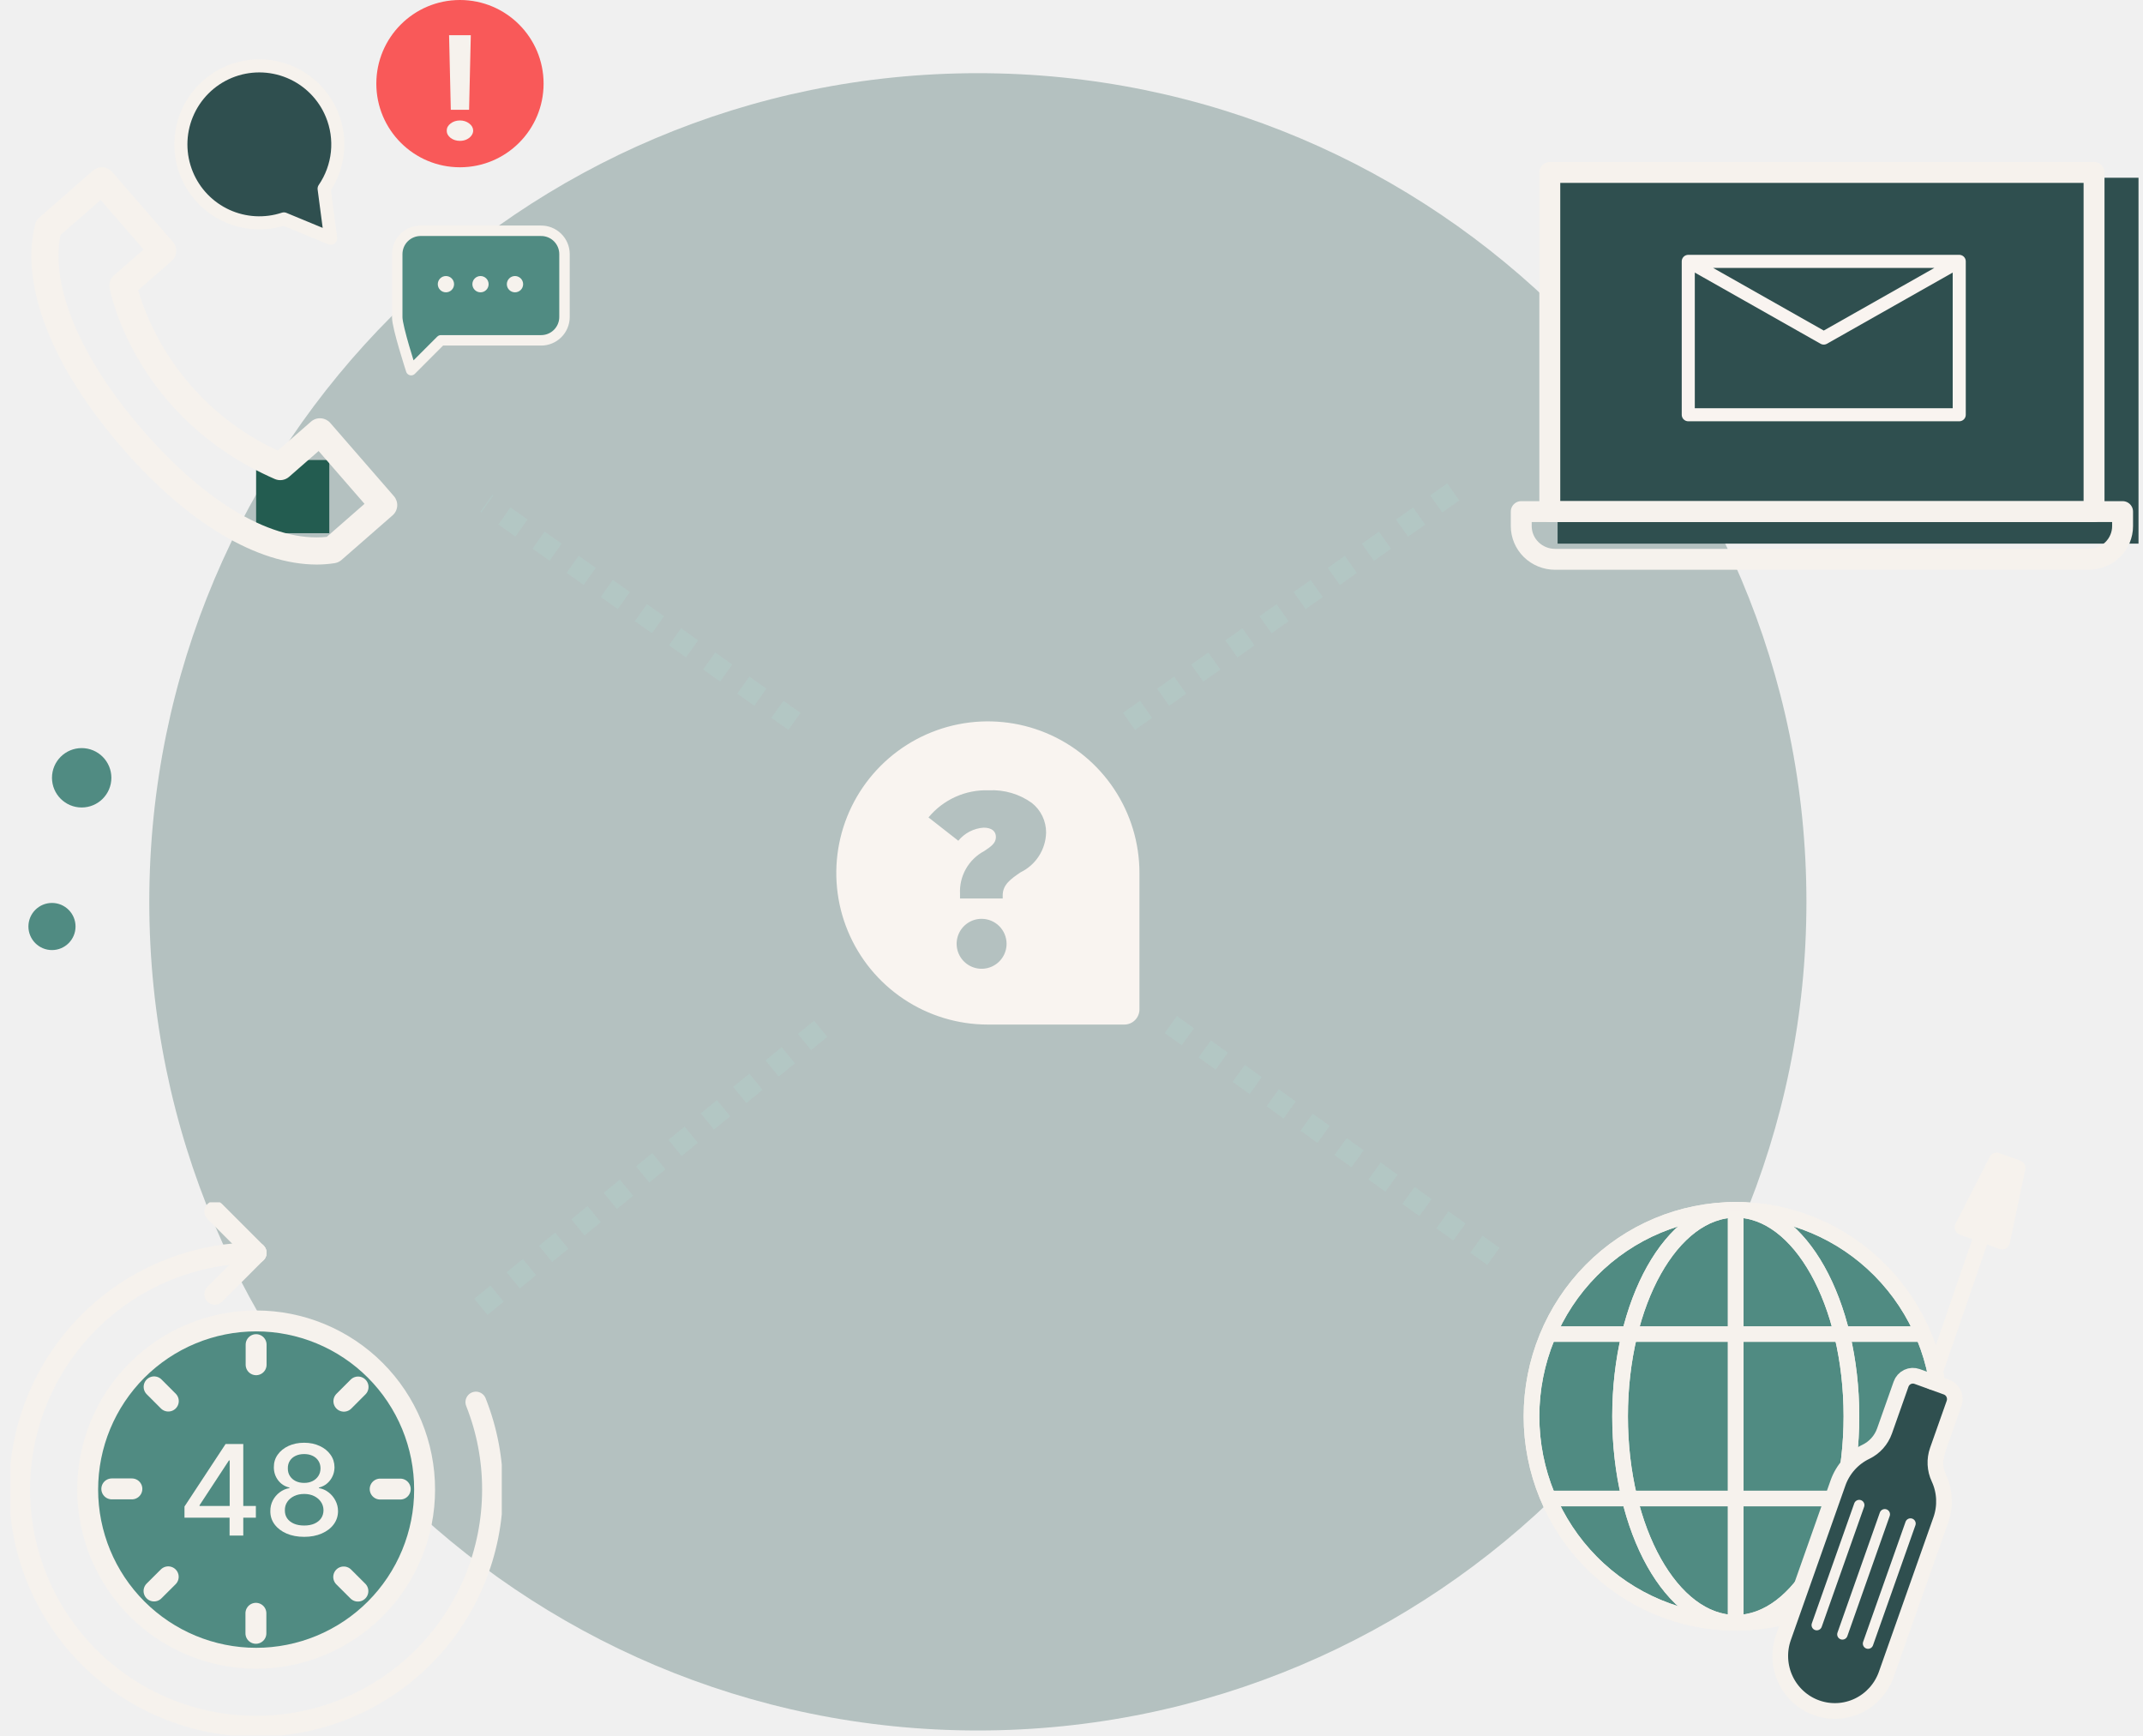
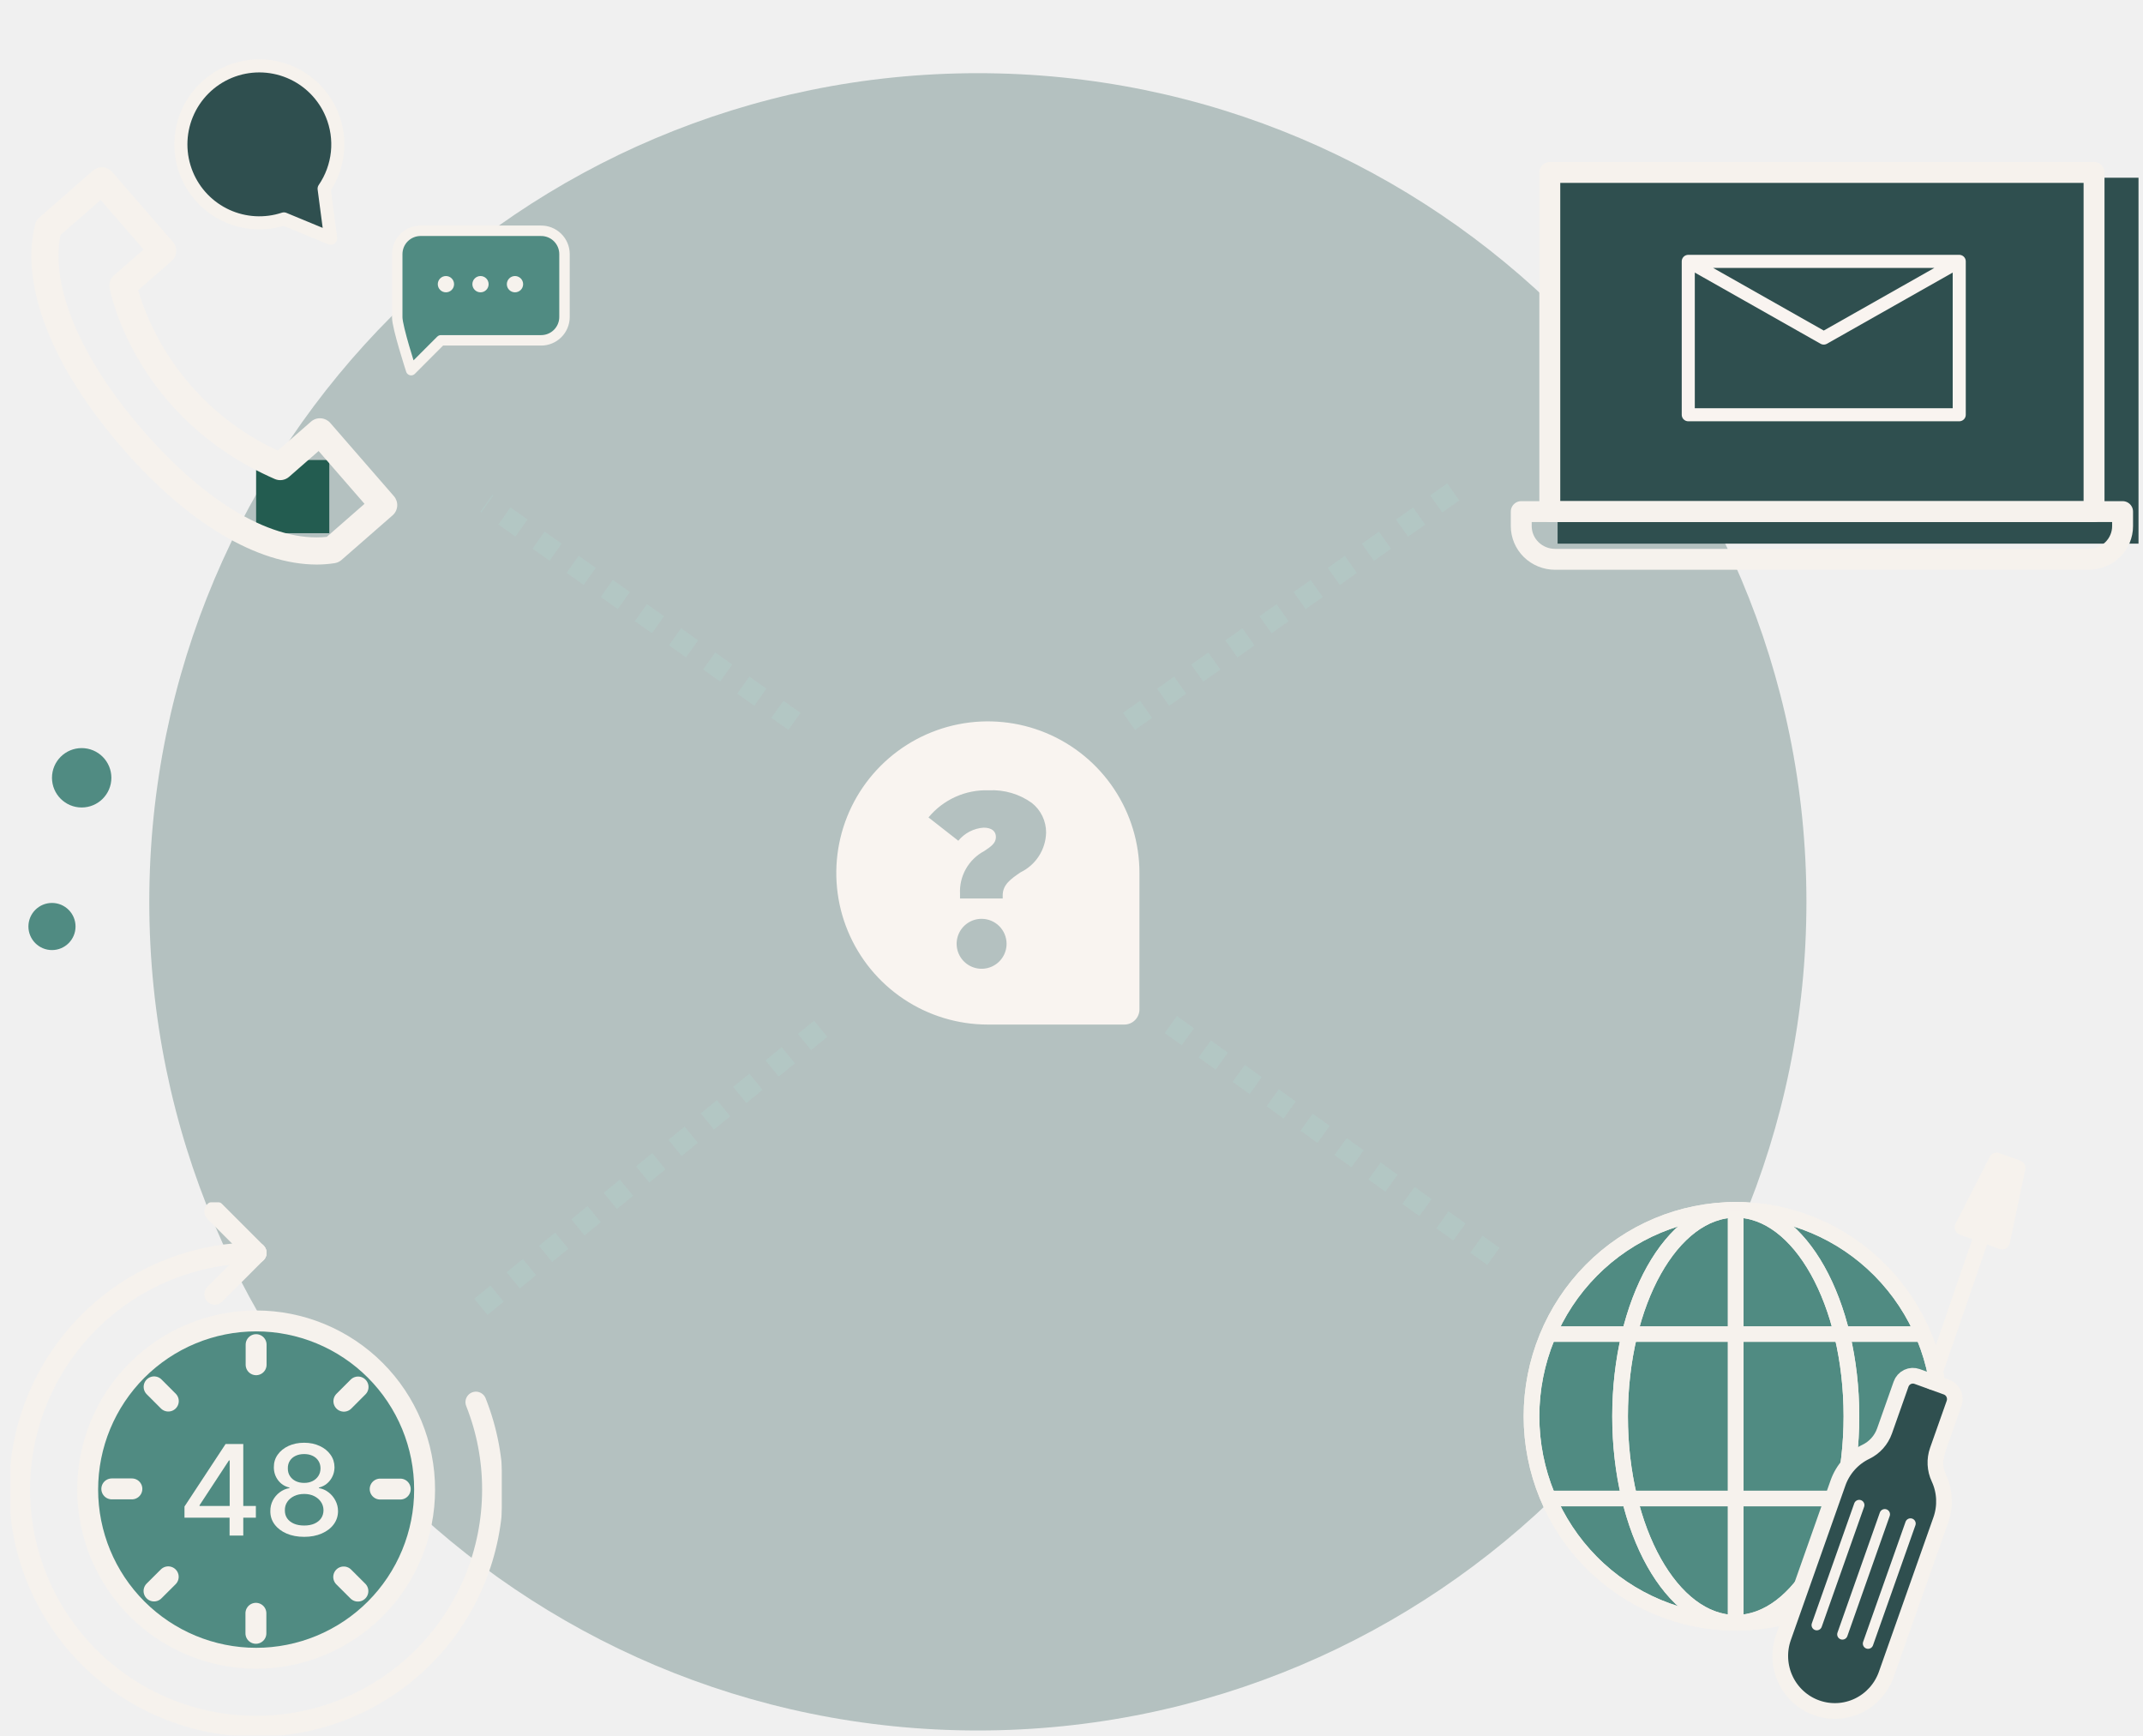
<svg xmlns="http://www.w3.org/2000/svg" width="205" height="166" viewBox="0 0 205 166" fill="none">
  <path opacity="0.26" d="M93.542 165.522C137.317 165.522 172.803 130.036 172.803 86.261C172.803 42.486 137.317 7 93.542 7C49.768 7 14.281 42.486 14.281 86.261C14.281 130.036 49.768 165.522 93.542 165.522Z" fill="#073B36" />
  <path d="M7.813 77.237C9.382 77.237 10.654 75.965 10.654 74.397C10.654 72.828 9.382 71.556 7.813 71.556C6.244 71.556 4.973 72.828 4.973 74.397C4.973 75.965 6.244 77.237 7.813 77.237Z" fill="#508B82" />
  <path d="M4.972 90.875C6.217 90.875 7.226 89.866 7.226 88.621C7.226 87.376 6.217 86.367 4.972 86.367C3.728 86.367 2.719 87.376 2.719 88.621C2.719 89.866 3.728 90.875 4.972 90.875Z" fill="#508B82" />
-   <rect x="24.5" y="44" width="7" height="7" fill="#235C50" />
+   <path d="M31.5 44H24.5V51H31.5V44Z" fill="#235C50" />
  <path d="M30.315 54C24.61 54 17.933 50.03 11.71 42.867C4.938 35.067 1.895 27.266 3.361 21.463C3.425 21.206 3.567 20.975 3.767 20.8L8.897 16.32C9.156 16.093 9.494 15.979 9.837 16.003C10.179 16.027 10.499 16.186 10.725 16.445L16.537 23.136C16.763 23.396 16.877 23.735 16.853 24.079C16.829 24.422 16.671 24.743 16.412 24.969L13.21 27.769C14.232 31.126 15.953 34.228 18.257 36.87C20.562 39.512 23.399 41.634 26.581 43.097L29.753 40.328C29.881 40.214 30.03 40.128 30.192 40.073C30.354 40.019 30.525 39.998 30.695 40.011C31.038 40.032 31.358 40.188 31.586 40.445L37.679 47.456C37.792 47.585 37.877 47.735 37.932 47.897C37.986 48.059 38.009 48.23 37.997 48.401C37.985 48.572 37.94 48.739 37.864 48.892C37.788 49.045 37.683 49.181 37.554 49.294L32.662 53.567C32.474 53.73 32.242 53.835 31.996 53.87C31.44 53.955 30.878 53.998 30.315 54ZM5.785 22.482C4.791 27.366 7.708 34.304 13.668 41.16C19.774 48.189 26.153 51.881 31.257 51.352L34.87 48.193L30.479 43.14L27.657 45.606C27.472 45.768 27.245 45.873 27.003 45.911C26.76 45.949 26.512 45.916 26.287 45.818C12.963 39.989 10.578 28.064 10.483 27.548C10.443 27.325 10.461 27.095 10.537 26.881C10.613 26.668 10.743 26.478 10.915 26.33L13.741 23.864L9.631 19.132L5.785 22.482Z" fill="#F6F2ED" />
  <path d="M51.718 22.074H40.203C39.617 22.082 39.057 22.32 38.645 22.736C38.233 23.152 38.002 23.714 38 24.3V30.346C38 31.315 39.331 35.405 39.331 35.405L40.951 33.78L42.178 32.554H51.767C52.358 32.554 52.925 32.319 53.344 31.902C53.762 31.485 53.998 30.919 54 30.328V24.3C53.999 24.003 53.939 23.709 53.824 23.436C53.708 23.163 53.539 22.915 53.327 22.708C53.114 22.5 52.862 22.338 52.586 22.229C52.31 22.12 52.015 22.067 51.718 22.074Z" fill="#508B82" stroke="#F6F2ED" stroke-linecap="round" stroke-linejoin="round" />
  <path d="M43.437 27.182C43.437 27.389 43.355 27.587 43.209 27.733C43.063 27.879 42.865 27.961 42.658 27.961C42.451 27.961 42.253 27.879 42.107 27.733C41.961 27.587 41.879 27.389 41.879 27.182C41.879 26.976 41.961 26.777 42.107 26.631C42.253 26.485 42.451 26.403 42.658 26.403C42.865 26.403 43.063 26.485 43.209 26.631C43.355 26.777 43.437 26.976 43.437 27.182Z" fill="#F6F2ED" />
  <path d="M46.74 27.182C46.74 27.284 46.721 27.385 46.683 27.48C46.644 27.574 46.587 27.66 46.515 27.732C46.444 27.805 46.358 27.862 46.264 27.901C46.17 27.941 46.069 27.961 45.967 27.961C45.76 27.961 45.562 27.879 45.416 27.733C45.27 27.587 45.188 27.389 45.188 27.182C45.188 26.976 45.27 26.777 45.416 26.631C45.562 26.485 45.76 26.403 45.967 26.403C46.069 26.403 46.17 26.424 46.264 26.463C46.358 26.502 46.444 26.559 46.515 26.632C46.587 26.704 46.644 26.79 46.683 26.884C46.721 26.979 46.74 27.08 46.74 27.182Z" fill="#F6F2ED" />
  <path d="M50.043 27.182C50.043 27.389 49.961 27.587 49.815 27.733C49.668 27.879 49.47 27.961 49.264 27.961C49.057 27.961 48.859 27.879 48.713 27.733C48.566 27.587 48.484 27.389 48.484 27.182C48.484 26.976 48.566 26.777 48.713 26.631C48.859 26.485 49.057 26.403 49.264 26.403C49.47 26.403 49.668 26.485 49.815 26.631C49.961 26.777 50.043 26.976 50.043 27.182Z" fill="#F6F2ED" />
  <path d="M31.744 10.942C30.985 9.103 29.526 7.641 27.689 6.877C25.851 6.113 23.786 6.11 21.945 6.867C20.103 7.63 18.639 9.092 17.876 10.933C17.112 12.774 17.112 14.843 17.874 16.684C18.598 18.434 19.958 19.845 21.68 20.634C23.402 21.422 25.359 21.531 27.158 20.938L29.228 21.795L31.63 22.79L31.29 20.216L31.005 18.048C31.709 17.019 32.146 15.829 32.276 14.589C32.405 13.348 32.222 12.094 31.744 10.942Z" fill="#2F4F4F" stroke="#F6F2ED" stroke-width="1.25" stroke-linejoin="round" />
-   <circle cx="44" cy="8" r="8" fill="#F95959" />
-   <path d="M45.037 3.369L44.873 10.502H43.124L42.959 3.369H45.037ZM44.002 13.474C43.652 13.474 43.353 13.379 43.105 13.19C42.856 12.998 42.734 12.767 42.738 12.496C42.734 12.229 42.856 12.001 43.105 11.812C43.353 11.619 43.652 11.523 44.002 11.523C44.343 11.523 44.637 11.619 44.886 11.812C45.134 12.001 45.26 12.229 45.265 12.496C45.26 12.675 45.199 12.84 45.081 12.99C44.968 13.137 44.816 13.254 44.627 13.342C44.437 13.43 44.229 13.474 44.002 13.474Z" fill="#F6F2ED" />
  <g opacity="0.4">
    <path d="M108 69L140.499 46" stroke="#B2D0CB" stroke-width="2" stroke-dasharray="2 2" />
    <path d="M75.999 69L46.535 48.136" stroke="#B2D0CB" stroke-width="2" stroke-dasharray="2 2" />
    <path d="M112 98L144 121" stroke="#B2D0CB" stroke-width="2" stroke-dasharray="2 2" />
    <path d="M46 125L79 98" stroke="#B2D0CB" stroke-width="2" stroke-dasharray="2 2" />
  </g>
  <path d="M107.55 98H94.503C91.635 98.001 88.831 97.152 86.446 95.559C84.061 93.966 82.202 91.702 81.104 89.052C80.006 86.402 79.719 83.486 80.279 80.673C80.839 77.86 82.221 75.277 84.249 73.249C86.277 71.221 88.86 69.839 91.673 69.279C94.486 68.719 97.402 69.006 100.052 70.104C102.702 71.202 104.966 73.061 106.559 75.446C108.152 77.831 109.001 80.635 109 83.503V96.55C109 96.935 108.847 97.303 108.575 97.575C108.304 97.847 107.935 98 107.55 98ZM93.901 87.886C93.428 87.886 92.966 88.026 92.573 88.289C92.18 88.552 91.874 88.925 91.693 89.362C91.513 89.799 91.466 90.28 91.558 90.743C91.651 91.207 91.879 91.632 92.214 91.966C92.549 92.3 92.975 92.527 93.439 92.618C93.903 92.71 94.383 92.662 94.82 92.48C95.256 92.298 95.629 91.991 95.89 91.597C96.152 91.204 96.291 90.741 96.29 90.268C96.287 89.636 96.034 89.031 95.587 88.584C95.139 88.138 94.533 87.887 93.901 87.886ZM94.086 79.166C94.85 79.166 95.27 79.488 95.27 80.069C95.27 80.651 94.787 80.981 94.16 81.398C93.423 81.789 92.812 82.382 92.4 83.109C91.989 83.835 91.793 84.664 91.836 85.497V85.939H95.919V85.638C95.919 84.607 96.708 84.067 97.622 83.441C98.34 83.093 98.949 82.555 99.381 81.884C99.813 81.213 100.052 80.435 100.07 79.638C100.073 79.093 99.952 78.554 99.716 78.063C99.48 77.572 99.135 77.141 98.707 76.803C97.513 75.945 96.063 75.519 94.595 75.594C93.498 75.554 92.406 75.767 91.405 76.217C90.404 76.667 89.519 77.341 88.821 78.188L91.673 80.419C91.969 80.056 92.335 79.758 92.75 79.543C93.165 79.327 93.62 79.199 94.086 79.166Z" fill="#F9F4F0" />
-   <g clip-path="url(#clip0_5846_6457)">
-     <rect x="149" y="17" width="56" height="35" fill="#2F4F4F" />
+   <mask id="mask0_5258_12938" style="mask-type:luminance" maskUnits="userSpaceOnUse" x="144" y="15" width="61" height="40">
+     <path d="M204.571 15H144V55H204.571V15Z" fill="white" />
+   </mask>
+   <g mask="url(#mask0_5258_12938)">
+     <path d="M205 17H149V52H205V17Z" fill="#2F4F4F" />
    <path d="M200.317 16.495H148.254V48.936H200.317V16.495Z" stroke="#F6F2ED" stroke-width="2" stroke-linecap="round" stroke-linejoin="round" />
    <path d="M145.523 48.935H203.047V50.326C203.047 51.168 202.706 51.975 202.1 52.57C201.493 53.166 200.67 53.5 199.812 53.5H148.764C147.905 53.5 147.082 53.166 146.474 52.571C145.867 51.976 145.525 51.168 145.523 50.326V48.935Z" stroke="#F6F2ED" stroke-width="2" stroke-linecap="round" stroke-linejoin="round" />
    <path d="M161.5 25H187.421M161.5 25V39.671H187.421V25M161.5 25L174.461 32.336L187.421 25" stroke="#F9F4F0" stroke-width="1.25" stroke-linecap="round" stroke-linejoin="round" />
  </g>
-   <g clip-path="url(#clip1_5846_6457)">
+   <mask id="mask1_5258_12938" style="mask-type:luminance" maskUnits="userSpaceOnUse" x="1" y="115" width="47" height="51">
+     <path d="M48 115H1V166H48V115Z" fill="white" />
+   </mask>
+   <g mask="url(#mask1_5258_12938)">
    <path d="M40.618 142.478C40.619 144.597 40.203 146.695 39.393 148.653C38.583 150.611 37.396 152.39 35.9 153.888C34.403 155.387 32.627 156.575 30.671 157.386C28.715 158.197 26.619 158.615 24.502 158.615C20.228 158.613 16.129 156.912 13.107 153.886C10.084 150.86 8.387 146.757 8.387 142.478C8.387 138.2 10.085 134.097 13.107 131.072C16.129 128.047 20.228 126.348 24.502 126.348C26.619 126.347 28.715 126.764 30.67 127.574C32.626 128.384 34.403 129.572 35.9 131.07C37.396 132.568 38.583 134.347 39.393 136.304C40.202 138.262 40.619 140.36 40.618 142.478Z" fill="#508B82" stroke="#F6F2ED" stroke-width="2" stroke-linecap="round" stroke-linejoin="round" />
    <path d="M24.5 128.616V130.539" stroke="#F6F2ED" stroke-width="2" stroke-linecap="round" stroke-linejoin="round" />
    <path d="M14.742 132.654L16.101 134.014" stroke="#F6F2ED" stroke-width="2" stroke-linecap="round" stroke-linejoin="round" />
    <path d="M10.695 142.414H12.616" stroke="#F6F2ED" stroke-width="2" stroke-linecap="round" stroke-linejoin="round" />
    <path d="M14.734 152.179L16.093 150.825" stroke="#F6F2ED" stroke-width="2" stroke-linecap="round" stroke-linejoin="round" />
    <path d="M24.48 156.229V154.312" stroke="#F6F2ED" stroke-width="2" stroke-linecap="round" stroke-linejoin="round" />
    <path d="M34.237 152.191L32.879 150.837" stroke="#F6F2ED" stroke-width="2" stroke-linecap="round" stroke-linejoin="round" />
    <path d="M38.288 142.431H36.367" stroke="#F6F2ED" stroke-width="2" stroke-linecap="round" stroke-linejoin="round" />
    <path d="M34.253 132.667L32.895 134.026" stroke="#F6F2ED" stroke-width="2" stroke-linecap="round" stroke-linejoin="round" />
    <path d="M45.525 134.114C46.582 136.776 47.123 139.614 47.118 142.479C47.119 145.452 46.534 148.397 45.398 151.144C44.261 153.892 42.595 156.388 40.494 158.491C38.393 160.594 35.899 162.261 33.154 163.399C30.41 164.537 27.468 165.122 24.497 165.121C18.497 165.121 12.743 162.736 8.501 158.489C4.258 154.243 1.875 148.484 1.875 142.479C1.877 136.474 4.26 130.716 8.502 126.47C12.745 122.224 18.497 119.837 24.497 119.836" stroke="#F6F2ED" stroke-width="2" stroke-linecap="round" stroke-linejoin="round" />
    <path d="M24.5 119.835L20.547 123.798" stroke="#F6F2ED" stroke-width="2" stroke-linecap="round" stroke-linejoin="round" />
    <path d="M24.5 119.836L20.547 115.879" stroke="#F6F2ED" stroke-width="2" stroke-linecap="round" stroke-linejoin="round" />
    <path d="M17.648 145.169V144.1L21.58 138.12H22.455V139.694H21.899L19.088 143.98V144.048H24.476V145.169H17.648ZM21.962 146.88V144.844L21.971 144.356V138.12H23.272V146.88H21.962Z" fill="#F6F2ED" />
    <path d="M29.098 147C28.461 147 27.898 146.894 27.41 146.683C26.924 146.472 26.544 146.182 26.268 145.811C25.993 145.44 25.857 145.018 25.86 144.545C25.857 144.174 25.935 143.833 26.095 143.522C26.258 143.209 26.478 142.948 26.757 142.74C27.035 142.529 27.346 142.394 27.69 142.337V142.286C27.236 142.181 26.874 141.947 26.601 141.585C26.329 141.222 26.194 140.806 26.197 140.336C26.194 139.888 26.317 139.489 26.566 139.138C26.817 138.784 27.163 138.506 27.601 138.304C28.039 138.101 28.538 138 29.098 138C29.651 138 30.146 138.103 30.581 138.308C31.02 138.51 31.365 138.788 31.616 139.142C31.868 139.493 31.995 139.891 31.998 140.336C31.995 140.806 31.856 141.222 31.581 141.585C31.305 141.947 30.947 142.181 30.506 142.286V142.337C30.846 142.394 31.153 142.529 31.425 142.74C31.701 142.948 31.92 143.209 32.083 143.522C32.249 143.833 32.333 144.174 32.336 144.545C32.333 145.018 32.194 145.44 31.918 145.811C31.643 146.182 31.261 146.472 30.772 146.683C30.287 146.894 29.729 147 29.098 147ZM29.098 145.918C29.474 145.918 29.8 145.858 30.075 145.738C30.35 145.615 30.564 145.446 30.715 145.229C30.866 145.01 30.943 144.753 30.946 144.459C30.943 144.154 30.86 143.885 30.697 143.651C30.537 143.417 30.319 143.233 30.044 143.099C29.768 142.965 29.453 142.898 29.098 142.898C28.739 142.898 28.421 142.965 28.143 143.099C27.864 143.233 27.645 143.417 27.485 143.651C27.325 143.885 27.247 144.154 27.25 144.459C27.247 144.753 27.319 145.01 27.468 145.229C27.619 145.446 27.833 145.615 28.112 145.738C28.39 145.858 28.719 145.918 29.098 145.918ZM29.098 141.841C29.4 141.841 29.668 141.783 29.902 141.666C30.136 141.549 30.319 141.386 30.453 141.178C30.589 140.97 30.658 140.726 30.661 140.447C30.658 140.173 30.59 139.933 30.457 139.728C30.327 139.523 30.145 139.365 29.911 139.253C29.677 139.139 29.406 139.082 29.098 139.082C28.784 139.082 28.508 139.139 28.271 139.253C28.038 139.365 27.855 139.523 27.725 139.728C27.595 139.933 27.531 140.173 27.534 140.447C27.531 140.726 27.596 140.97 27.73 141.178C27.863 141.386 28.046 141.549 28.28 141.666C28.517 141.783 28.79 141.841 29.098 141.841Z" fill="#F6F2ED" />
  </g>
-   <circle cx="165.775" cy="135.596" r="19.775" fill="#508B82" />
+   <path d="M165.775 155.371C176.696 155.371 185.55 146.517 185.55 135.596C185.55 124.675 176.696 115.821 165.775 115.821C154.854 115.821 146 124.675 146 135.596C146 146.517 154.854 155.371 165.775 155.371Z" fill="#508B82" />
  <path d="M185.576 135.47C185.576 140.708 183.518 145.73 179.854 149.433C176.19 153.137 171.221 155.217 166.04 155.217C160.859 155.217 155.89 153.137 152.226 149.433C148.562 145.73 146.504 140.708 146.504 135.47C146.504 130.233 148.562 125.211 152.226 121.507C155.89 117.804 160.859 115.724 166.04 115.724C171.221 115.724 176.19 117.804 179.854 121.507C183.518 125.211 185.576 130.233 185.576 135.47Z" stroke="#F6F2ED" stroke-width="1.5" stroke-miterlimit="10" />
  <path d="M166.042 155.222C172.153 155.222 177.108 146.379 177.108 135.471C177.108 124.562 172.153 115.719 166.042 115.719C159.931 115.719 154.977 124.562 154.977 135.471C154.977 146.379 159.931 155.222 166.042 155.222Z" stroke="#F6F2ED" stroke-width="1.5" stroke-miterlimit="10" />
  <path d="M166.039 115.719V155.136" stroke="#F6F2ED" stroke-width="1.5" stroke-miterlimit="10" />
  <path d="M147.938 127.607H184.155" stroke="#F6F2ED" stroke-width="1.5" stroke-miterlimit="10" />
  <path d="M185.576 135.47C185.576 130.233 183.518 125.211 179.854 121.507C176.19 117.804 171.221 115.724 166.04 115.724C160.859 115.724 155.89 117.804 152.226 121.507C148.562 125.211 146.504 130.233 146.504 135.47C146.504 140.708 148.562 145.73 152.226 149.433C155.89 153.137 160.859 155.217 166.04 155.217C171.221 155.217 176.19 153.137 179.854 149.433C183.518 145.73 185.576 140.708 185.576 135.47Z" stroke="#F6F2ED" stroke-width="1.5" stroke-miterlimit="10" />
  <path d="M166.042 155.222C172.153 155.222 177.108 146.379 177.108 135.471C177.108 124.562 172.153 115.719 166.042 115.719C159.931 115.719 154.977 124.562 154.977 135.471C154.977 146.379 159.931 155.222 166.042 155.222Z" stroke="#F6F2ED" stroke-width="1.5" stroke-miterlimit="10" />
  <path d="M166.039 155.217V115.8" stroke="#F6F2ED" stroke-width="1.5" stroke-miterlimit="10" />
  <path d="M147.938 143.334H184.155" stroke="#F6F2ED" stroke-width="1.5" stroke-miterlimit="10" />
  <path d="M185.661 145.378C186.122 144.078 186.055 142.646 185.475 141.395C185.083 140.561 185.034 139.604 185.34 138.733L186.933 134.227C187.038 133.925 187.02 133.593 186.884 133.303C186.749 133.013 186.505 132.789 186.207 132.68L183.393 131.662C183.244 131.608 183.086 131.584 182.929 131.591C182.771 131.599 182.616 131.638 182.474 131.706C182.331 131.774 182.203 131.87 182.097 131.989C181.991 132.107 181.909 132.245 181.856 132.396L180.275 136.873C179.965 137.748 179.326 138.464 178.496 138.864C177.879 139.159 177.325 139.574 176.866 140.086C176.407 140.597 176.053 141.195 175.823 141.845L170.6 156.636C170.371 157.287 170.272 157.977 170.308 158.667C170.344 159.357 170.513 160.033 170.808 160.656C171.102 161.28 171.515 161.838 172.023 162.3C172.531 162.762 173.124 163.119 173.768 163.349C175.07 163.819 176.503 163.748 177.753 163.152C179.003 162.556 179.969 161.483 180.438 160.169L185.661 145.378Z" fill="#2F4F4F" stroke="#F6F2ED" stroke-width="1.5" stroke-miterlimit="10" />
  <path d="M184.781 132.151L189.622 118.077" stroke="#F6F2ED" stroke-width="1.5" stroke-miterlimit="10" stroke-linecap="round" />
  <path d="M193.002 111.722L190.999 111L187.734 117.394L191.522 118.76L193.002 111.722Z" fill="#F6F2ED" stroke="#F6F2ED" stroke-width="1.5" stroke-linecap="round" stroke-linejoin="round" />
  <path d="M177.851 143.962L173.793 155.442" stroke="#F6F2ED" stroke-linecap="round" stroke-linejoin="round" />
  <path d="M180.298 144.843L176.246 156.329" stroke="#F6F2ED" stroke-linecap="round" stroke-linejoin="round" />
  <path d="M182.757 145.73L178.699 157.211" stroke="#F6F2ED" stroke-linecap="round" stroke-linejoin="round" />
-   <defs>
-     <clipPath id="clip0_5846_6457">
-       <rect width="60.571" height="40" fill="white" transform="translate(144 15)" />
-     </clipPath>
-     <clipPath id="clip1_5846_6457">
-       <rect width="47" height="51" fill="white" transform="translate(1 115)" />
-     </clipPath>
-   </defs>
</svg>
